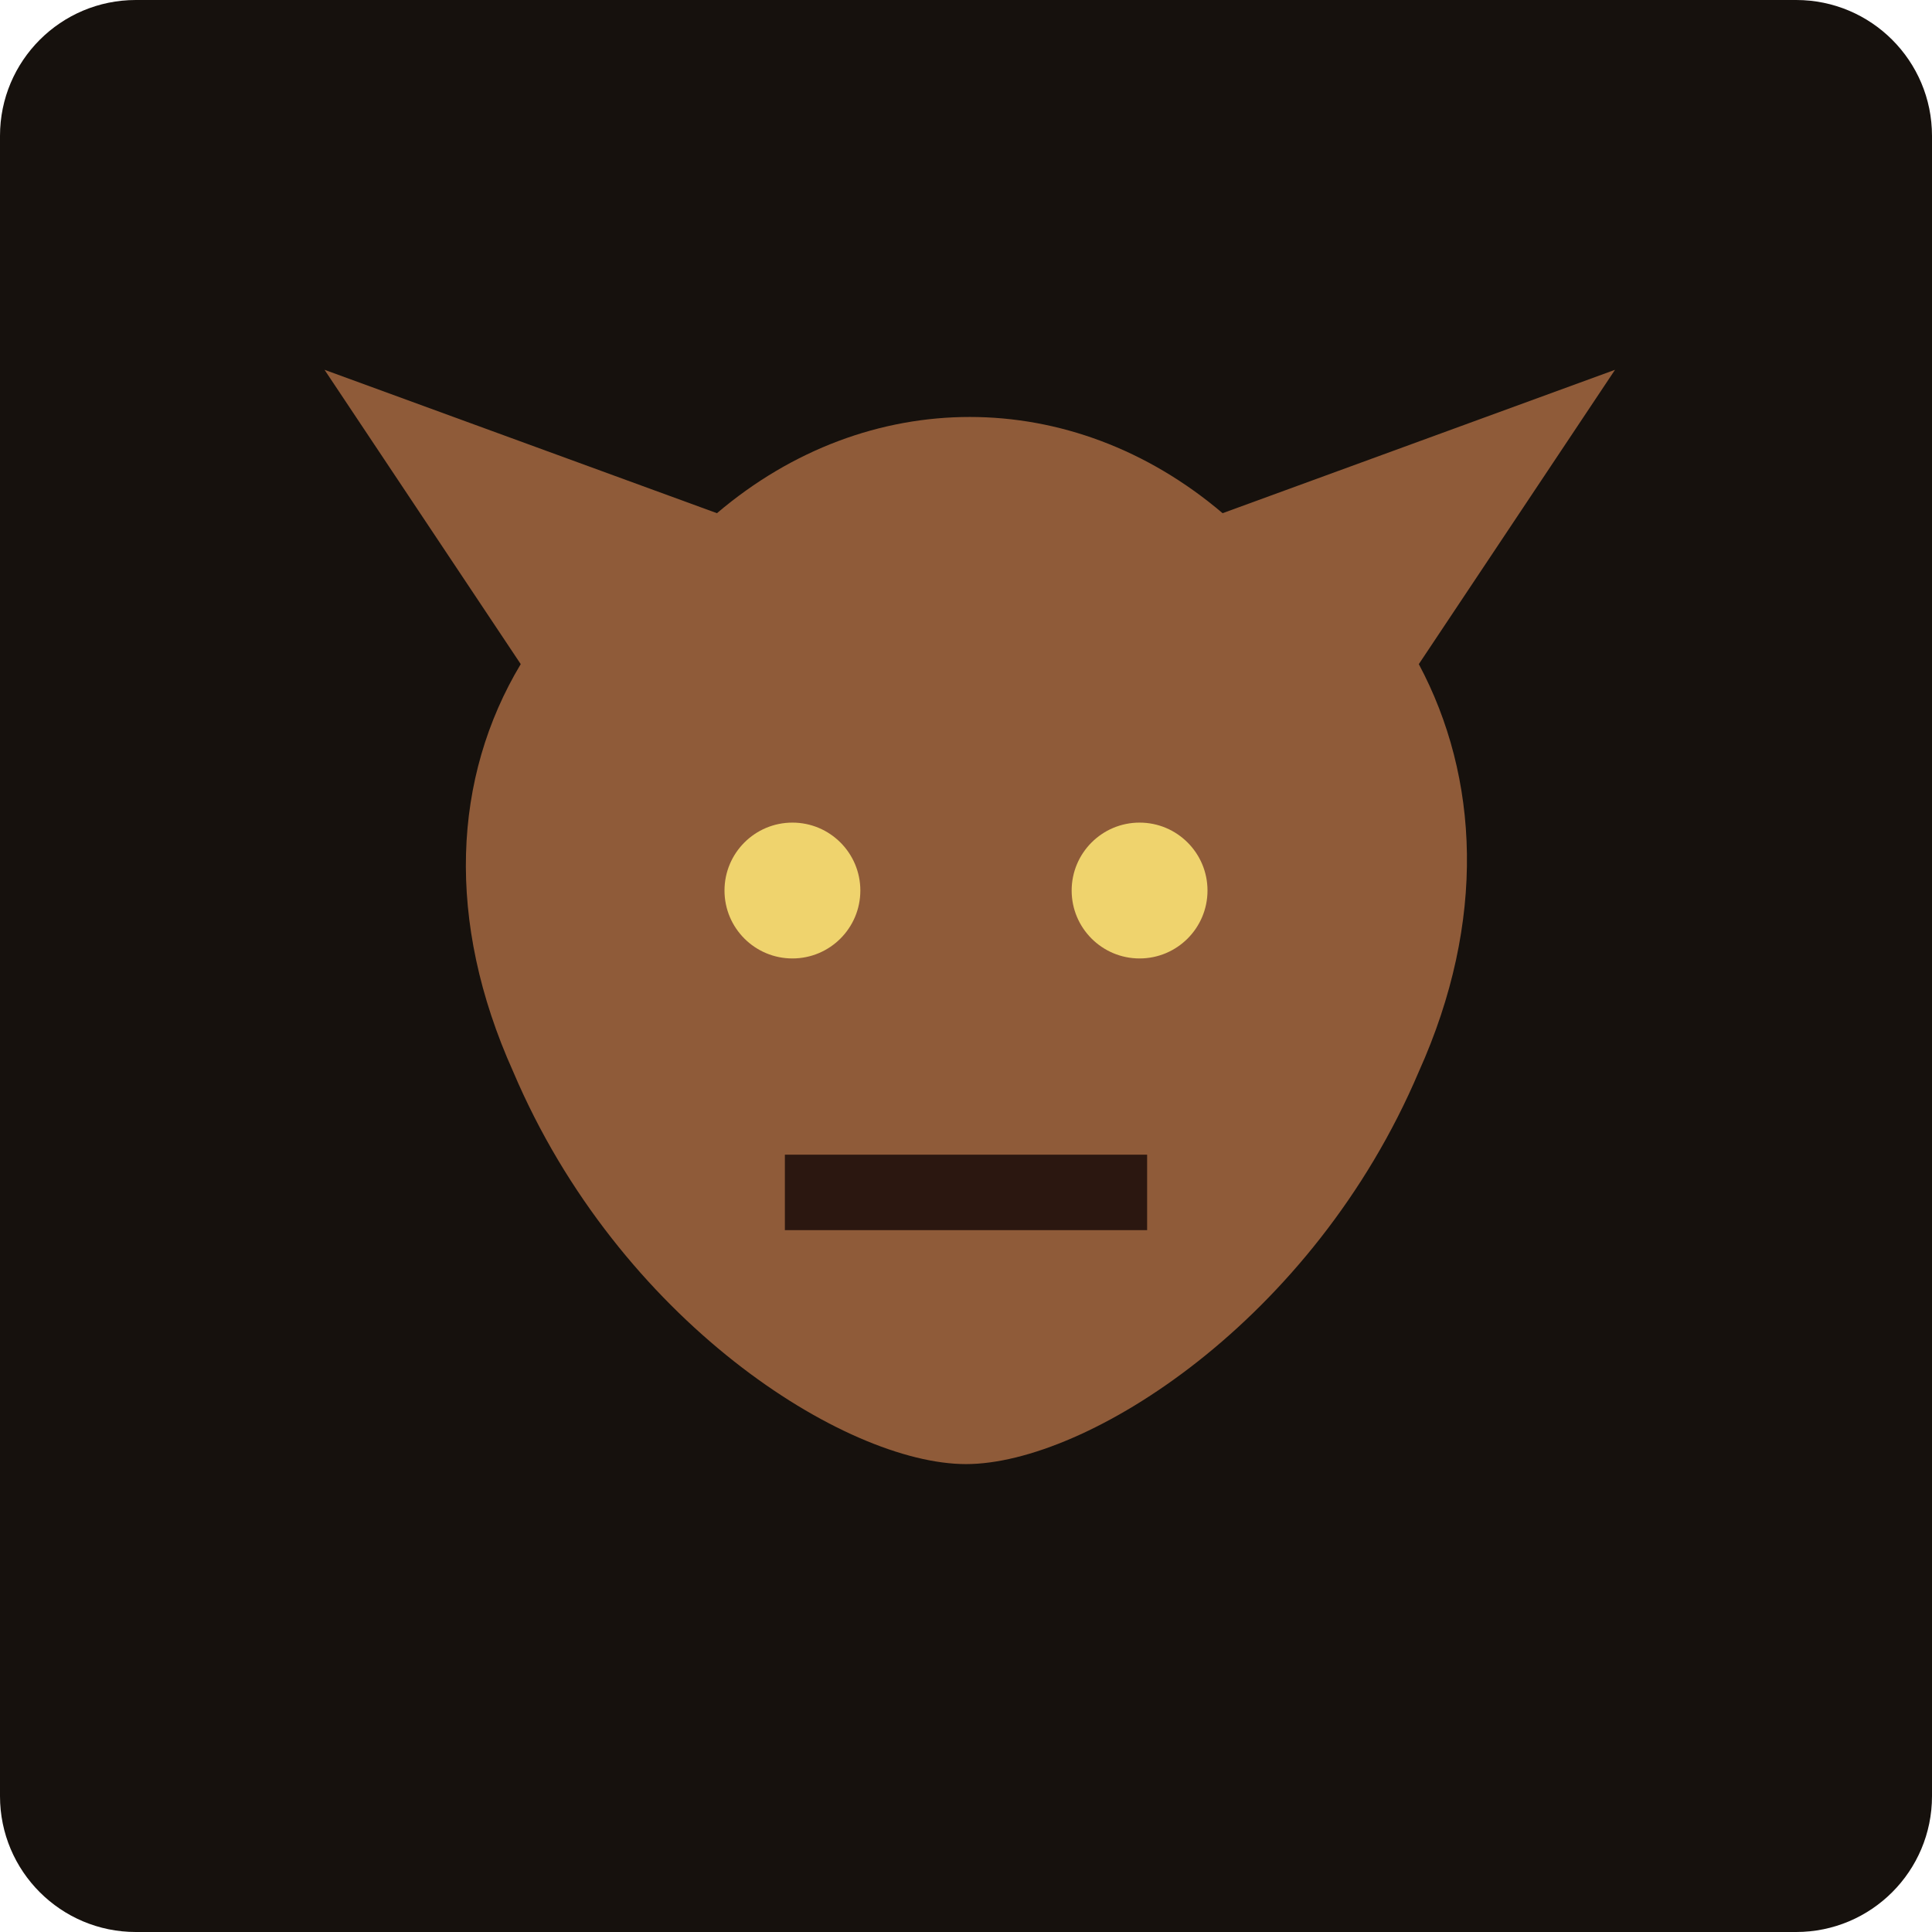
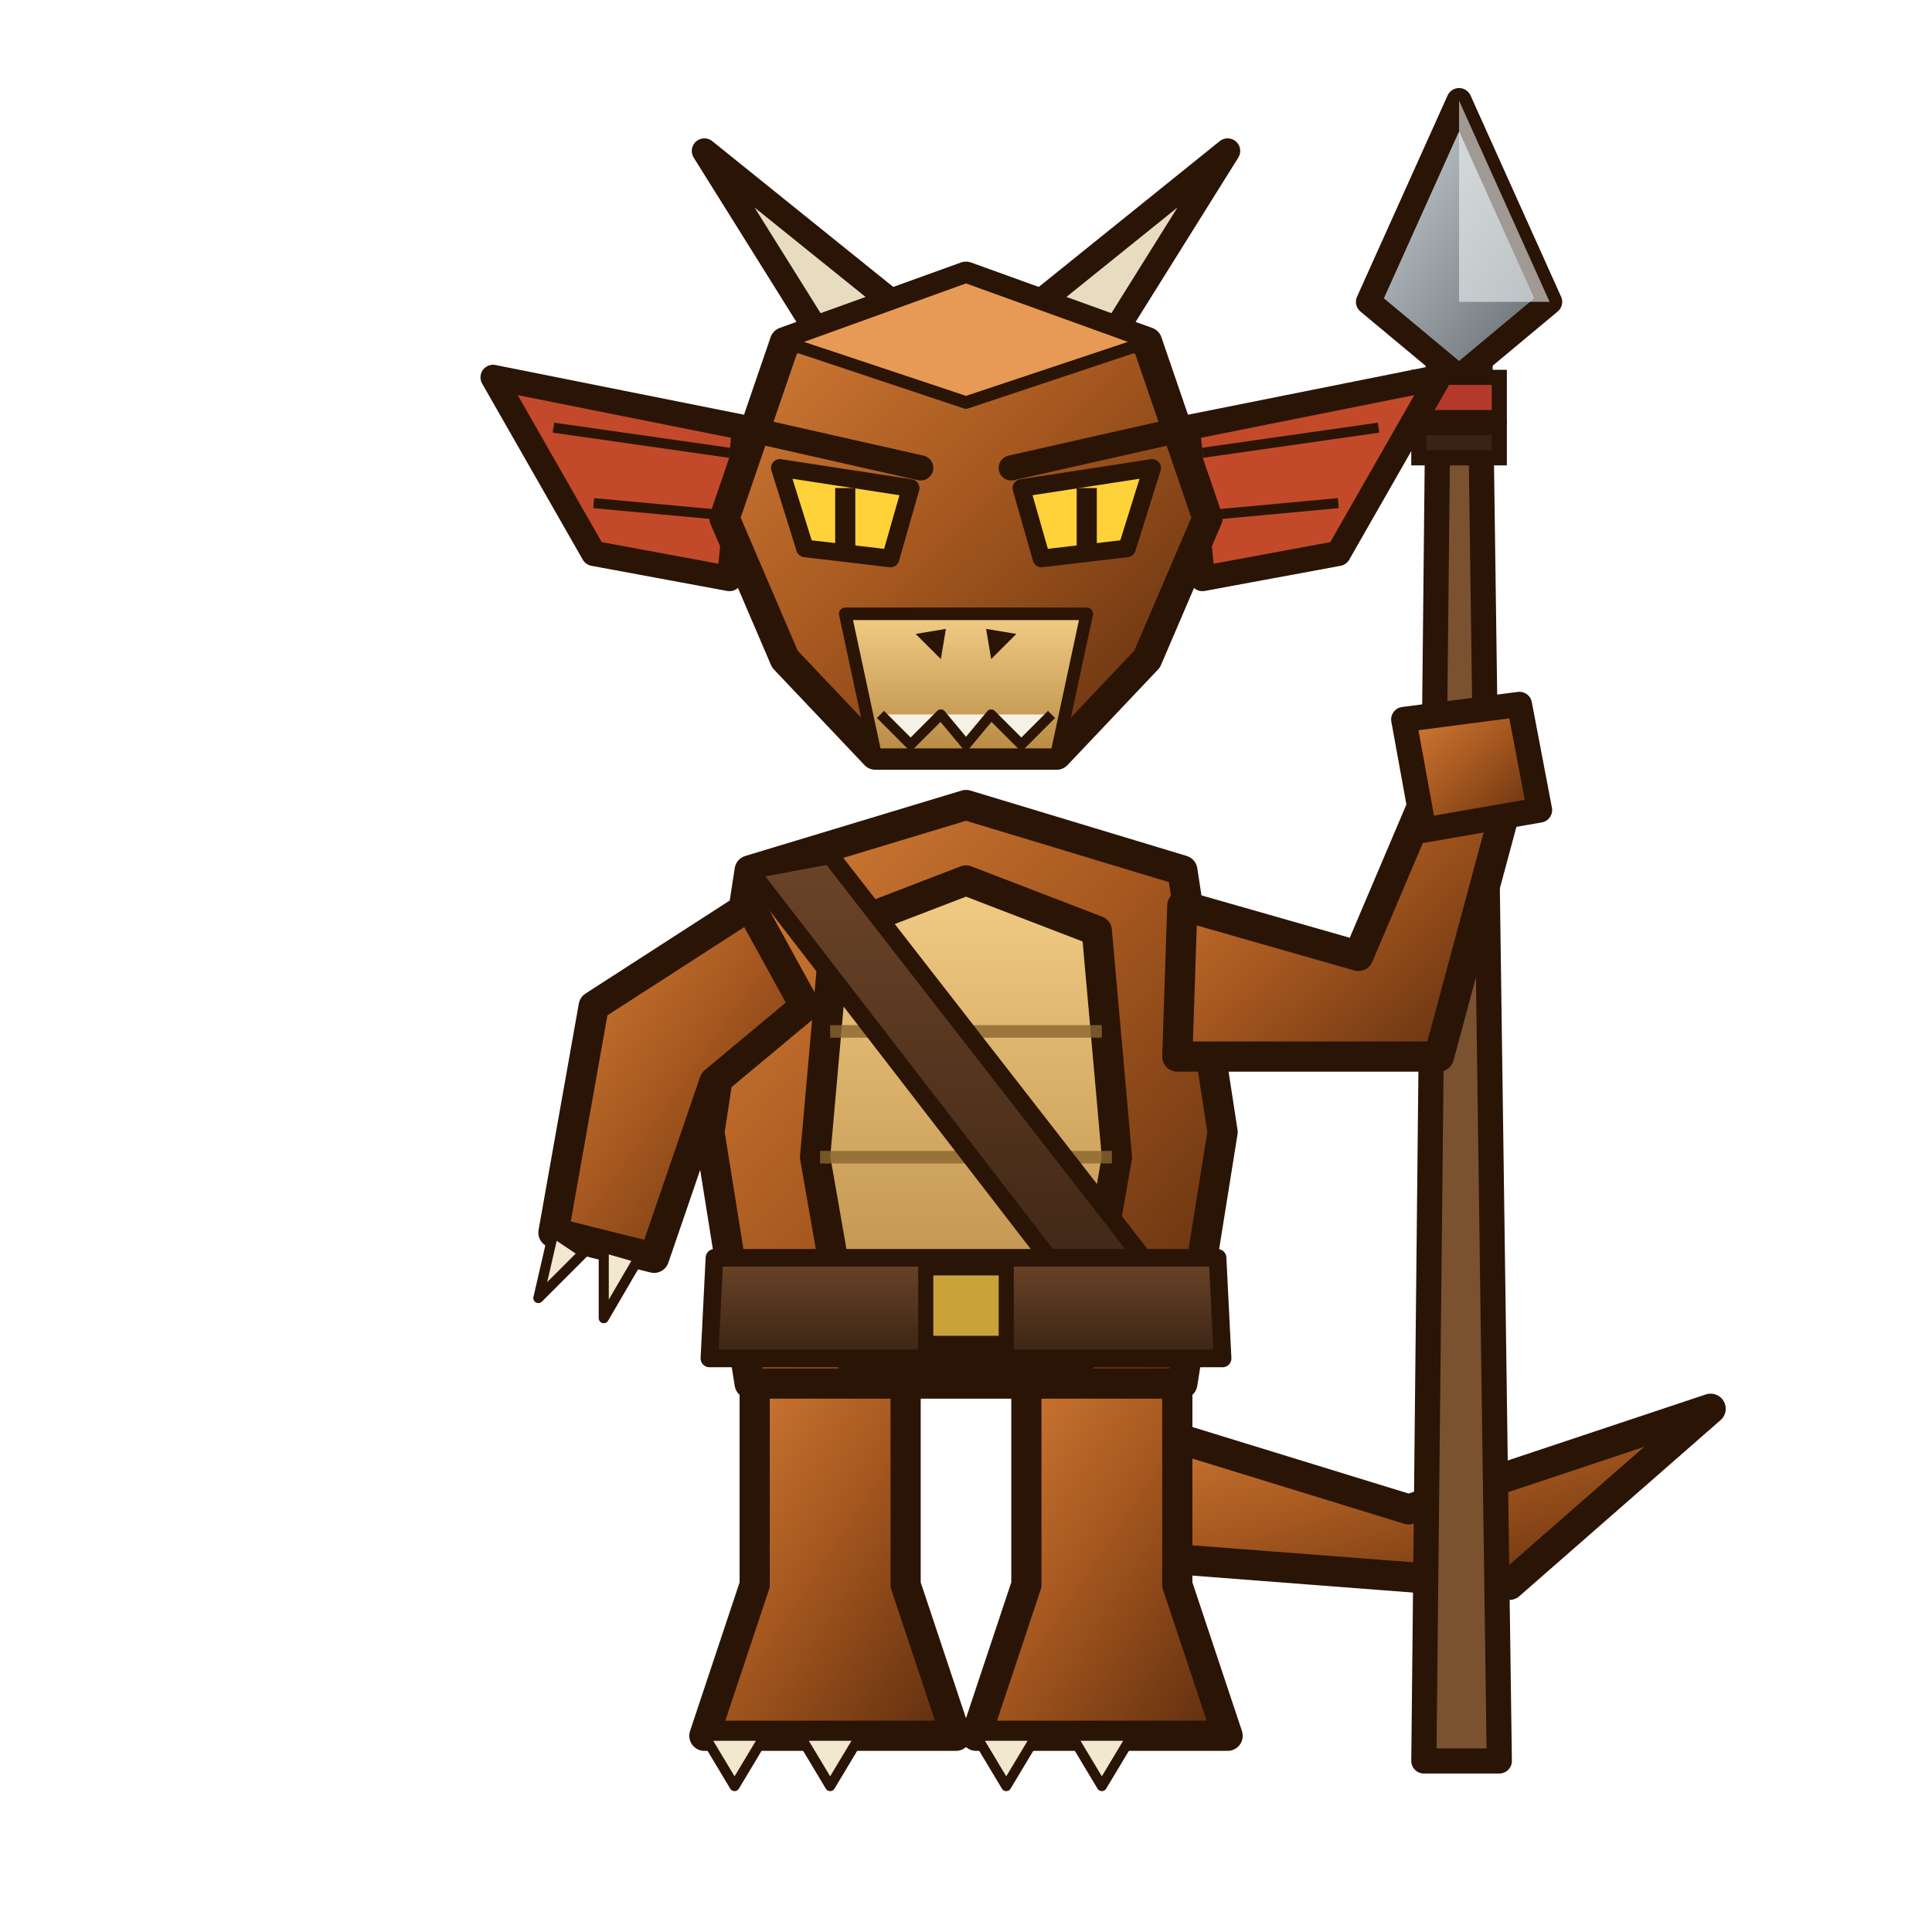
- <svg xmlns="http://www.w3.org/2000/svg" viewBox="0 0 256 256">
-   <rect width="256" height="256" rx="18" fill="#16110d" />
-   <path fill="#8f5b39" d="M69 88 43 49l52 19c20-17 47-17 67 0l52-19-26 39c8 15 9 34 0 54-14 33-44 52-60 52s-46-19-60-52c-9-20-8-39 1-54z" />
-   <circle cx="105" cy="118" r="9" fill="#efd36d" />
-   <circle cx="151" cy="118" r="9" fill="#efd36d" />
-   <path fill="#2b1710" d="M104 153h48v10h-48z" />
+ <svg xmlns="http://www.w3.org/2000/svg" viewBox="0 0 768 768">
+   <defs>
+     <linearGradient id="scales" x1="0" y1="0" x2="1" y2="1">
+       <stop offset="0" stop-color="#D9813A" />
+       <stop offset="0.5" stop-color="#A3561E" />
+       <stop offset="1" stop-color="#5C2C0E" />
+     </linearGradient>
+     <linearGradient id="belly" x1="0" y1="0" x2="0" y2="1">
+       <stop offset="0" stop-color="#F2CC85" />
+       <stop offset="1" stop-color="#B88A44" />
+     </linearGradient>
+     <linearGradient id="leather" x1="0" y1="0" x2="0" y2="1">
+       <stop offset="0" stop-color="#6B4428" />
+       <stop offset="1" stop-color="#3A2314" />
+     </linearGradient>
+     <linearGradient id="iron" x1="0" y1="0" x2="1" y2="1">
+       <stop offset="0" stop-color="#D2D8DC" />
+       <stop offset="1" stop-color="#5D666C" />
+     </linearGradient>
+   </defs>
+   <polygon points="430,560 560,600 680,560 600,630 470,620" fill="url(#scales)" stroke="#2A1406" stroke-width="12" stroke-linejoin="round" />
+   <polygon points="572,120 588,120 596,700 566,700" fill="#7A5230" stroke="#2A1406" stroke-width="10" stroke-linejoin="round" />
+   <polygon points="580,40 616,120 580,150 544,120" fill="url(#iron)" stroke="#2A1406" stroke-width="10" stroke-linejoin="round" />
+   <polygon points="580,40 616,120 580,120" fill="#EEF1F3" opacity="0.6" />
+   <g stroke="#2A1406" stroke-width="6">
+     <rect x="564" y="150" width="32" height="16" fill="#B33A2A" />
+     <rect x="564" y="170" width="32" height="12" fill="#3A2314" />
+   </g>
+   <g stroke="#2A1406" stroke-width="12" stroke-linejoin="round">
+     <polygon points="300,540 360,540 360,630 380,690 280,690 300,630" fill="url(#scales)" />
+     <polygon points="408,540 468,540 468,630 488,690 388,690 408,630" fill="url(#scales)" />
+   </g>
+   <g fill="#F2E8D0" stroke="#2A1406" stroke-width="4" stroke-linejoin="round">
+     <polygon points="280,690 292,710 304,690" />
+     <polygon points="318,690 330,710 342,690" />
+     <polygon points="388,690 400,710 412,690" />
+     <polygon points="426,690 438,710 450,690" />
+   </g>
+   <g stroke="#2A1406" stroke-width="12" stroke-linejoin="round">
+     <polygon points="384,320 470,346 486,450 470,550 298,550 282,450 298,346" fill="url(#scales)" />
+     <polygon points="384,350 436,370 444,460 430,540 338,540 324,460 332,370" fill="url(#belly)" />
+   </g>
+   <g stroke="#8A6630" stroke-width="5" fill="none" opacity="0.8">
+     <line x1="330" y1="410" x2="438" y2="410" />
+     <line x1="326" y1="460" x2="442" y2="460" />
+     <line x1="332" y1="505" x2="436" y2="505" />
+   </g>
+   <polygon points="298,346 330,340 470,520 440,530" fill="url(#leather)" stroke="#2A1406" stroke-width="7" stroke-linejoin="round" />
+   <polygon points="284,500 484,500 486,540 282,540" fill="url(#leather)" stroke="#2A1406" stroke-width="7" stroke-linejoin="round" />
+   <rect x="368" y="504" width="32" height="30" fill="#C9A23A" stroke="#2A1406" stroke-width="6" />
+   <g stroke="#2A1406" stroke-width="12" stroke-linejoin="round">
+     <polygon points="298,360 236,400 220,490 260,500 284,430 320,400" fill="url(#scales)" />
+     <polygon points="470,360 540,380 574,300 600,316 572,420 468,420" fill="url(#scales)" />
+   </g>
+   <polygon points="558,286 604,280 612,322 566,330" fill="url(#scales)" stroke="#2A1406" stroke-width="10" stroke-linejoin="round" />
+   <g fill="#F2E8D0" stroke="#2A1406" stroke-width="4" stroke-linejoin="round">
+     <polygon points="220,490 214,516 232,498" />
+     <polygon points="240,496 240,524 254,500" />
+   </g>
+   <g stroke="#2A1406" stroke-width="10" stroke-linejoin="round">
+     <polygon points="330,140 280,60 352,118" fill="#E8DCC0" />
+     <polygon points="438,140 488,60 416,118" fill="#E8DCC0" />
+   </g>
+   <g stroke="#2A1406" stroke-width="10" stroke-linejoin="round">
+     <polygon points="296,170 196,150 236,220 290,230" fill="#C24A2A" />
+     <polygon points="472,170 572,150 532,220 478,230" fill="#C24A2A" />
+   </g>
+   <g stroke="#2A1406" stroke-width="4" fill="none">
+     <line x1="290" y1="180" x2="220" y2="170" />
+     <line x1="290" y1="205" x2="236" y2="200" />
+     <line x1="478" y1="180" x2="548" y2="170" />
+     <line x1="478" y1="205" x2="532" y2="200" />
+   </g>
+   <g stroke="#2A1406" stroke-width="12" stroke-linejoin="round">
+     <polygon points="384,110 456,136 480,206 456,262 420,300 348,300 312,262 288,206 312,136" fill="url(#scales)" />
+   </g>
+   <g stroke="#2A1406" stroke-width="5" stroke-linejoin="round">
+     <polygon points="312,136 384,110 456,136 384,160" fill="#E79A55" />
+     <polygon points="336,244 432,244 420,300 348,300" fill="url(#belly)" />
+   </g>
+   <g fill="#2A1406">
+     <polygon points="364,252 376,250 374,262" />
+     <polygon points="404,252 392,250 394,262" />
+   </g>
+   <g stroke="#2A1406" stroke-width="7" stroke-linejoin="round">
+     <polygon points="310,186 362,194 354,222 320,218" fill="#FFD23A" />
+     <polygon points="458,186 406,194 414,222 448,218" fill="#FFD23A" />
+   </g>
+   <rect x="332" y="194" width="8" height="26" fill="#2A1406" />
+   <rect x="428" y="194" width="8" height="26" fill="#2A1406" />
+   <g stroke="#2A1406" stroke-width="10" stroke-linecap="round">
+     <line x1="304" y1="172" x2="366" y2="186" />
+     <line x1="464" y1="172" x2="402" y2="186" />
+   </g>
+   <polyline points="350,284 362,296 374,284 384,296 394,284 406,296 418,284" fill="#F5F1E4" stroke="#2A1406" stroke-width="4" stroke-linejoin="round" />
</svg>
